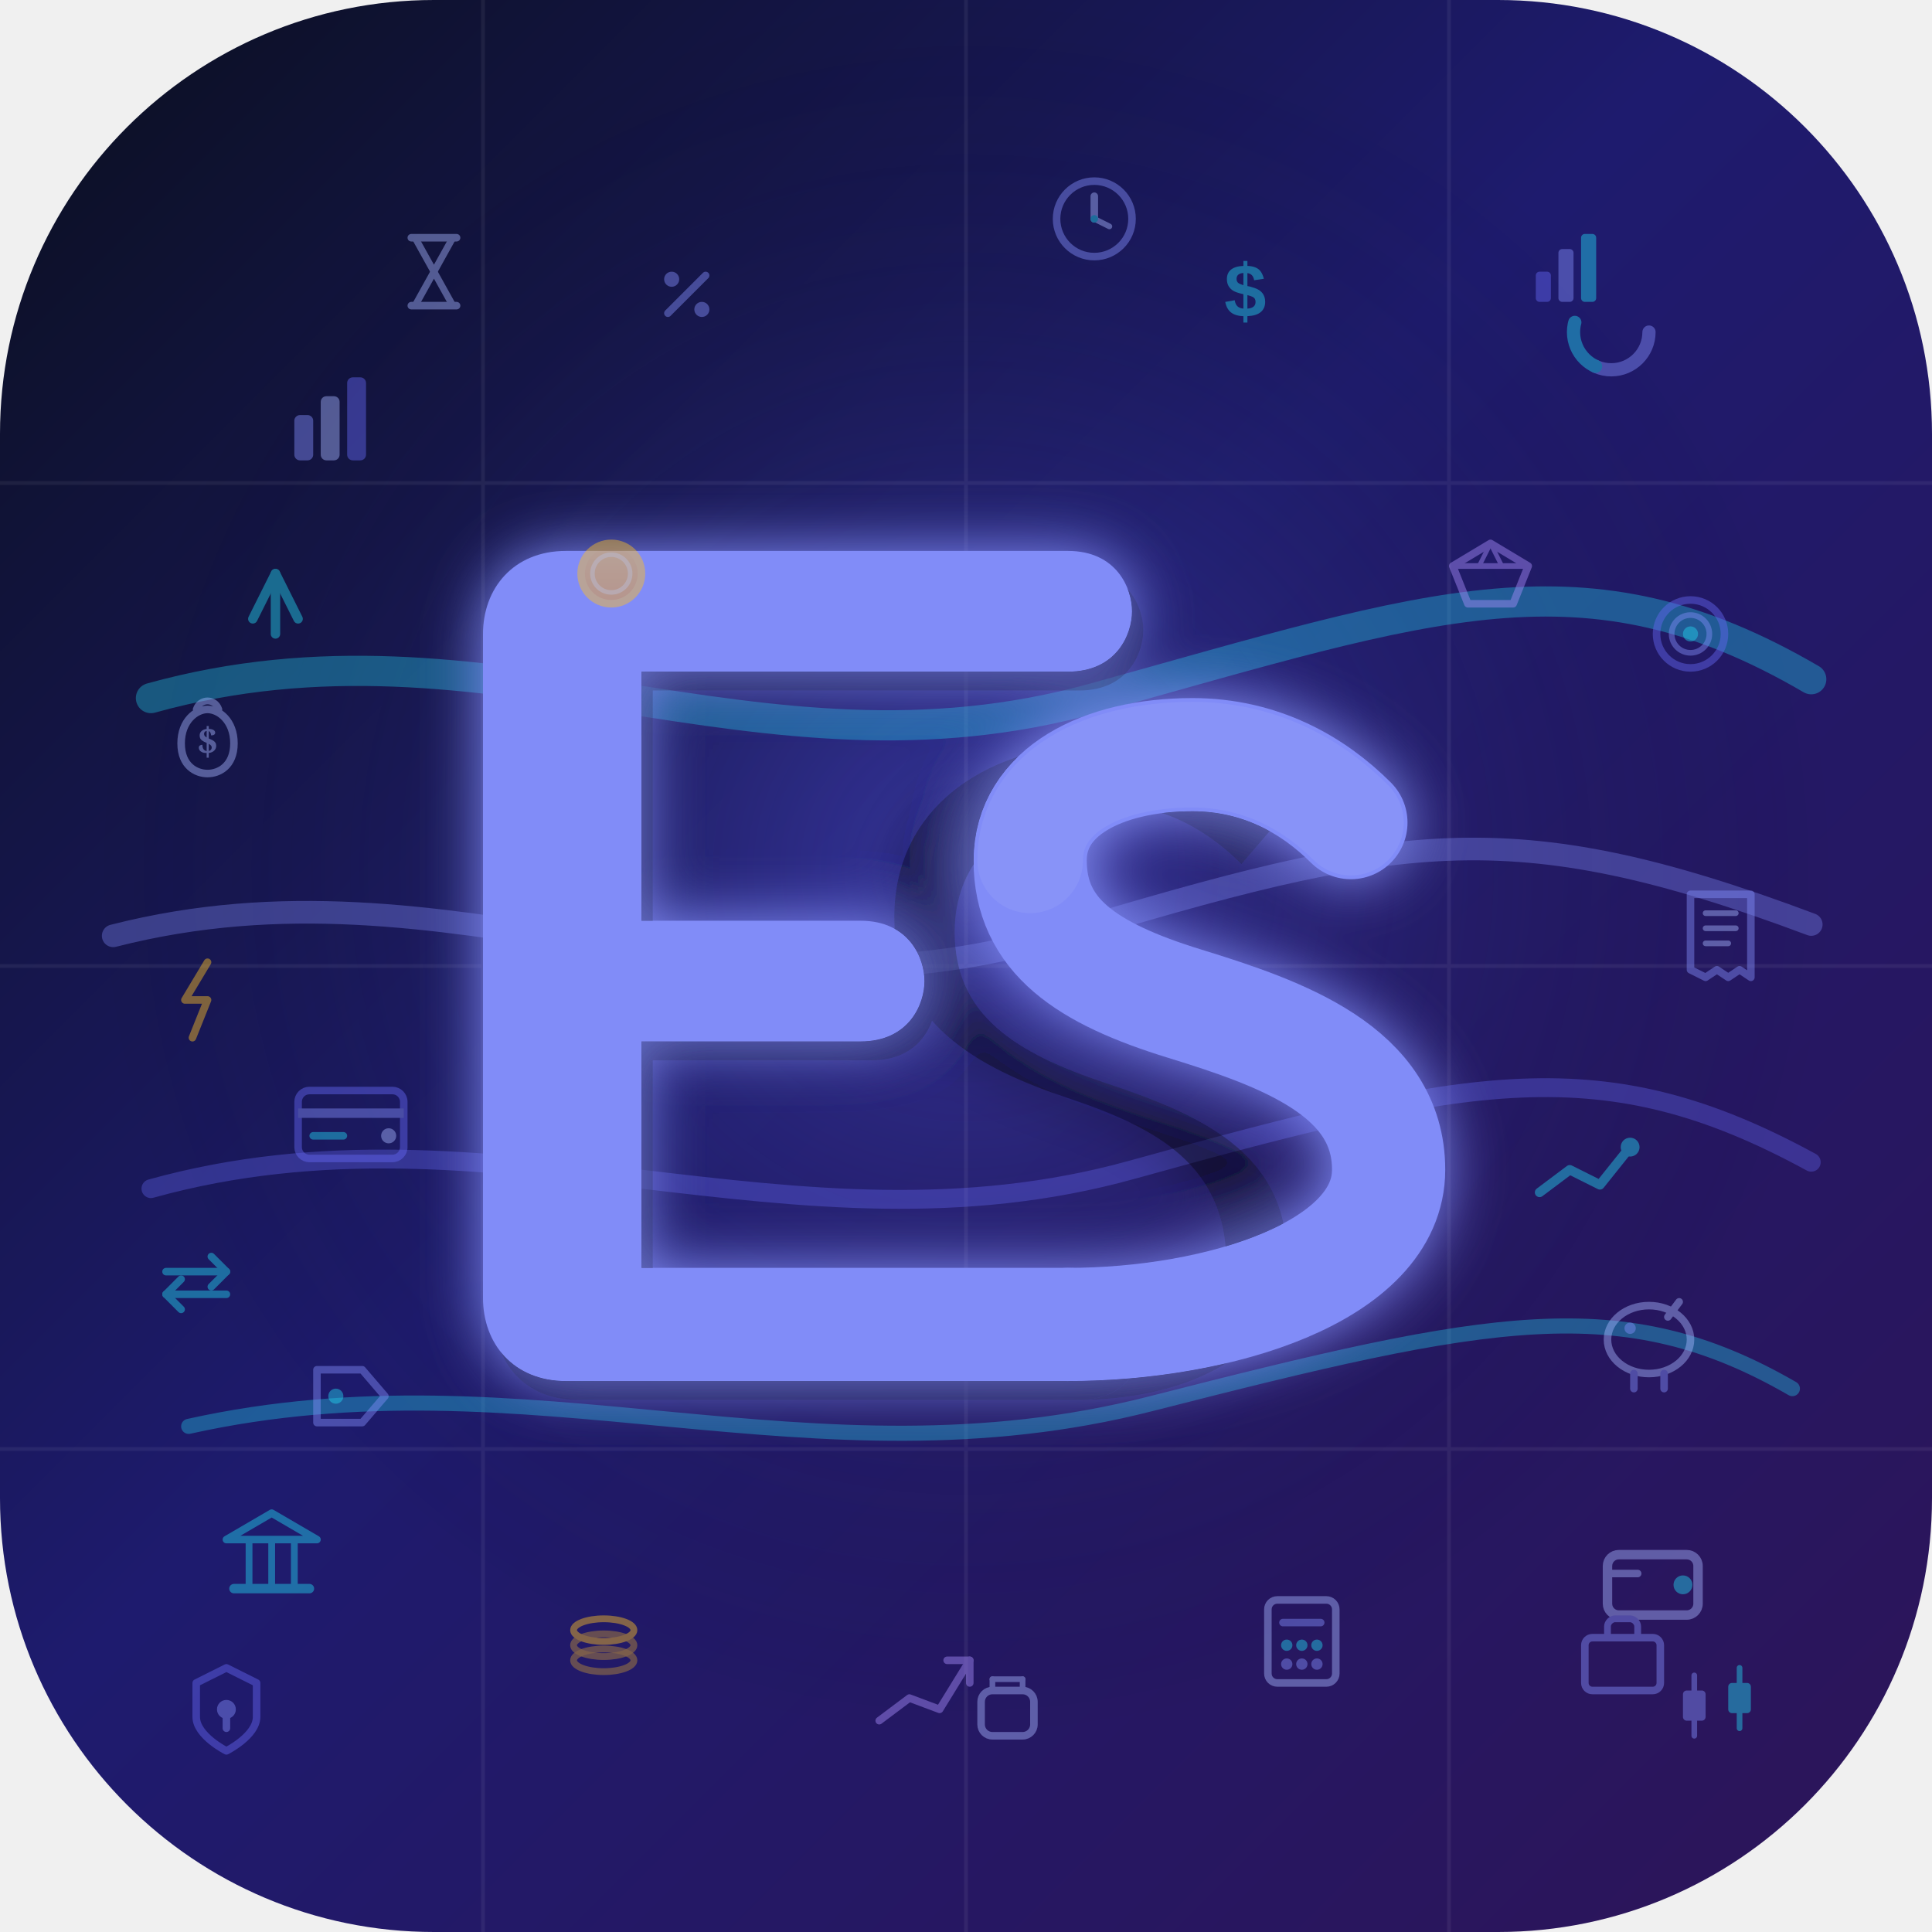
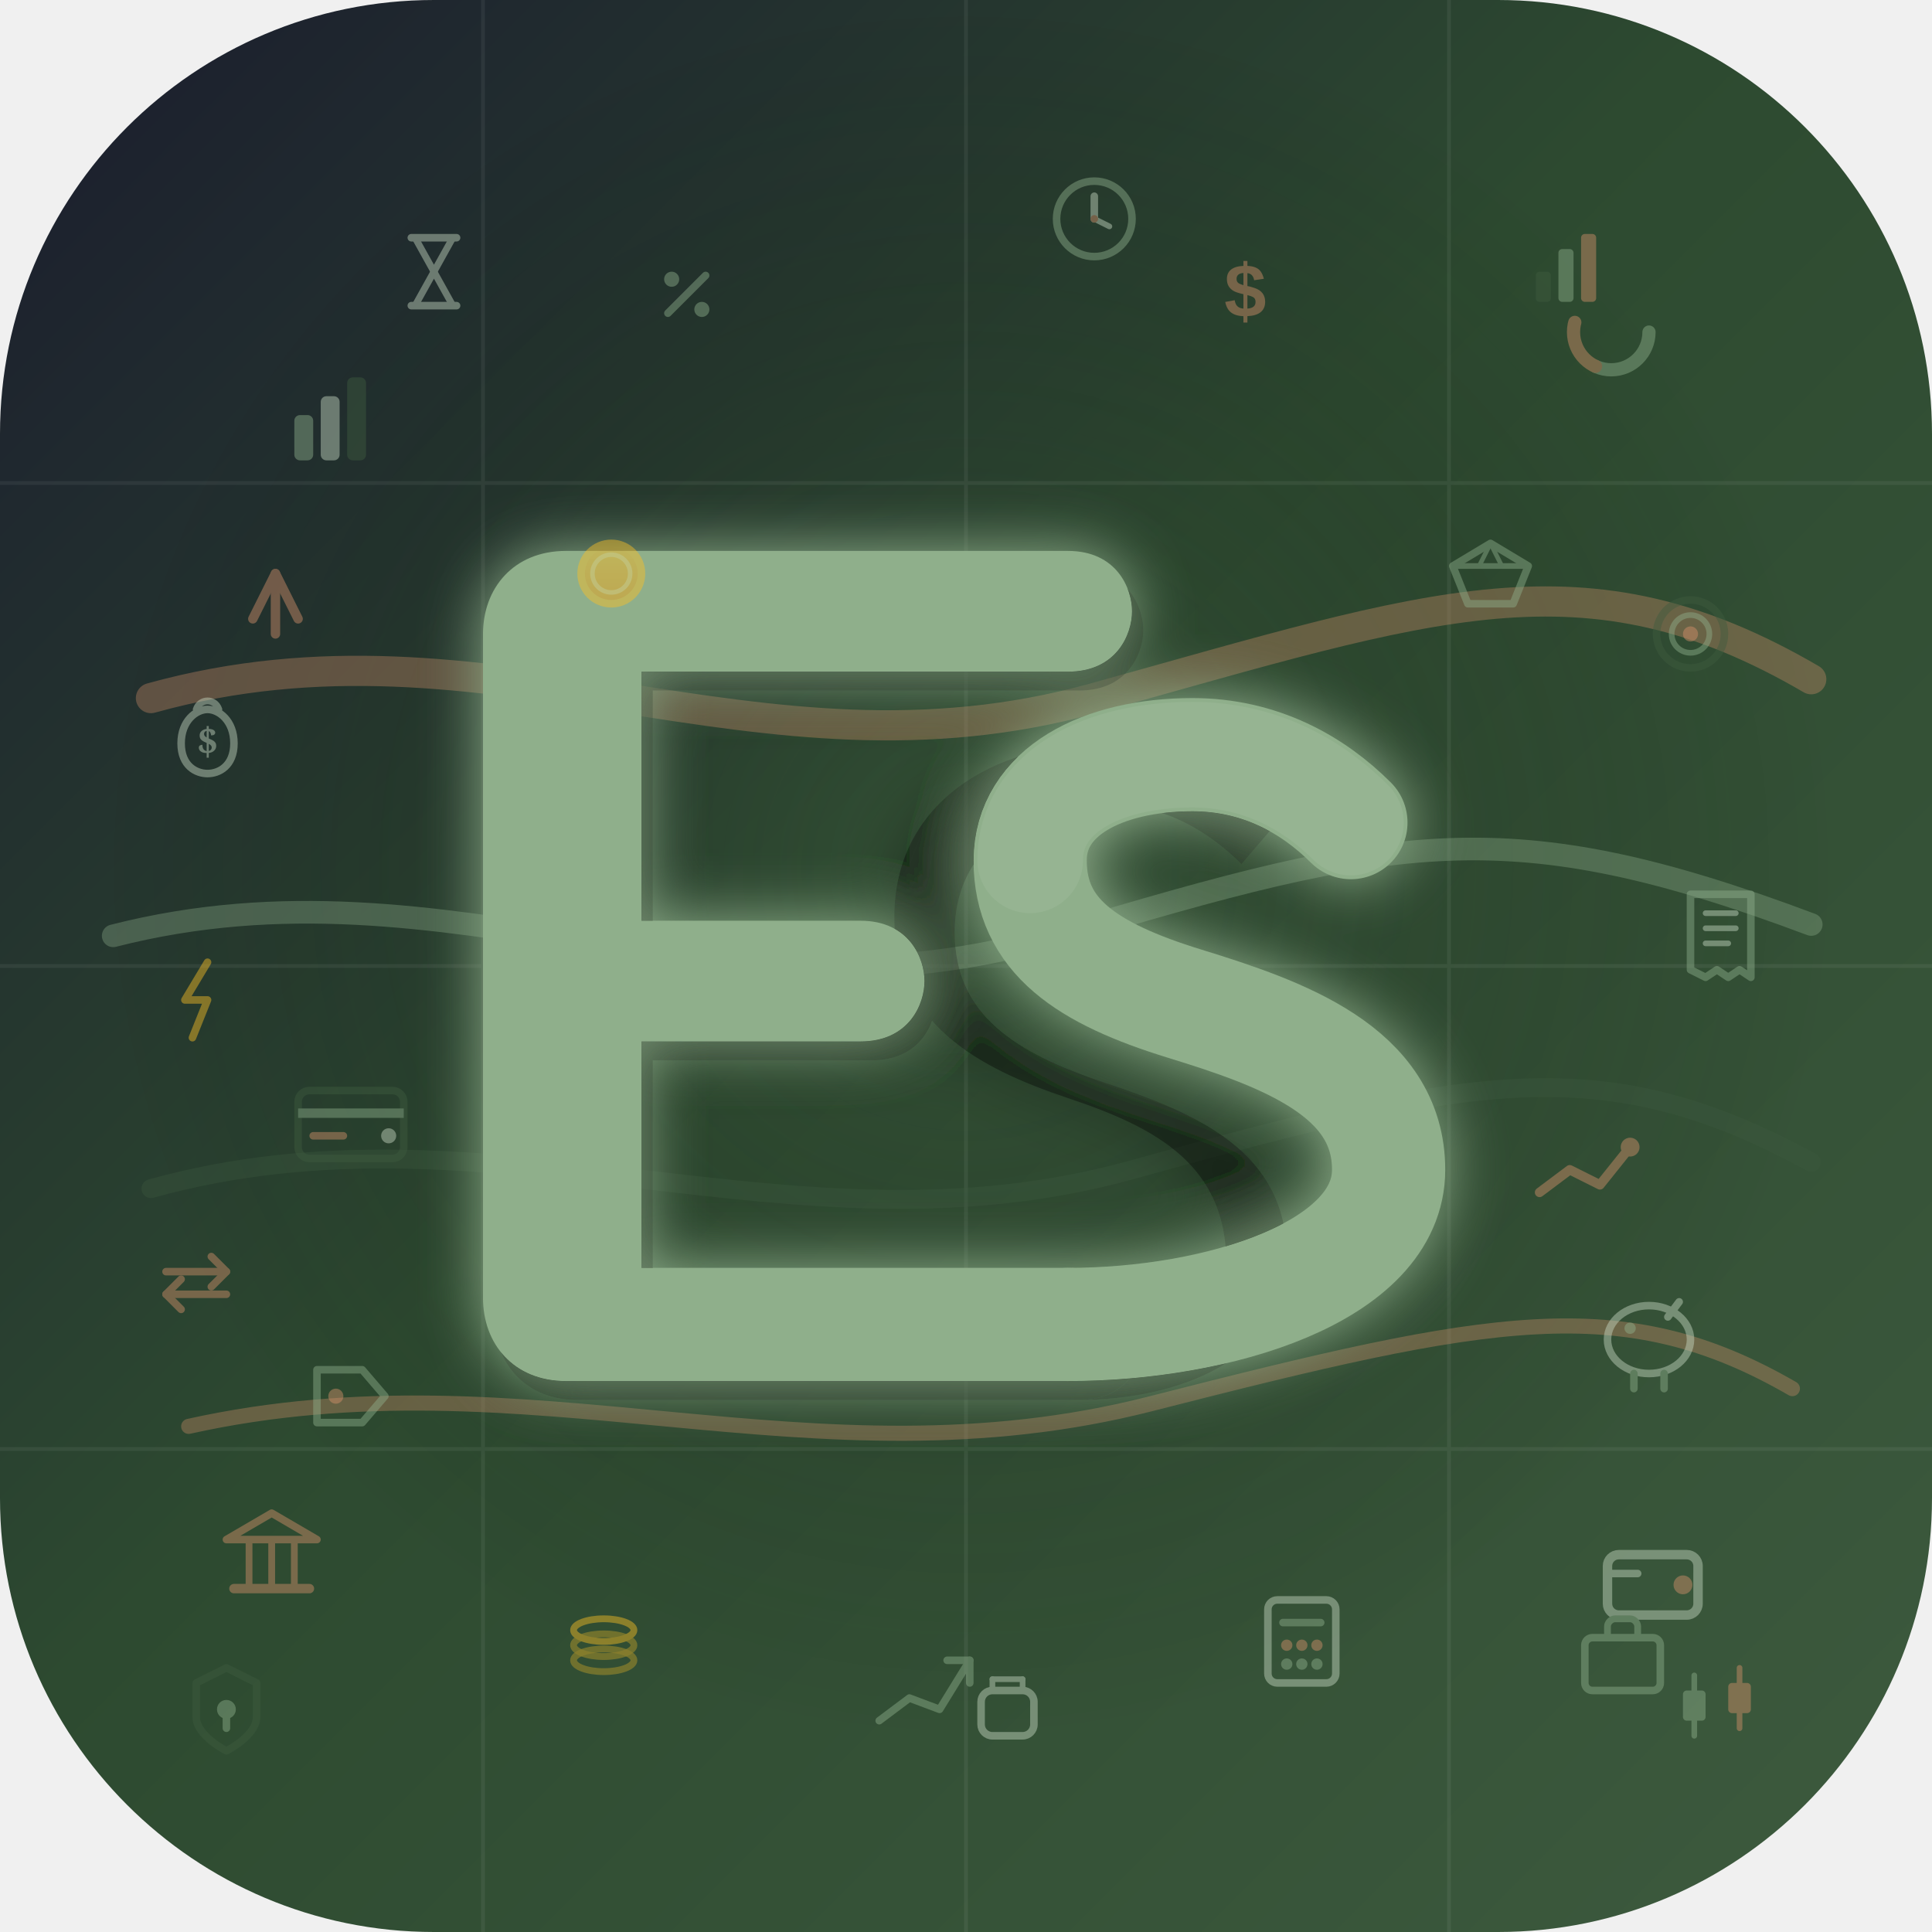
<svg xmlns="http://www.w3.org/2000/svg" viewBox="0 0 512 512" fill="none">
  <defs>
    <linearGradient id="bg" x1="0" y1="0" x2="512" y2="512" gradientUnits="userSpaceOnUse">
-       <stop offset="0%" stop-color="#0a0f1e" />
-       <stop offset="45%" stop-color="#1e1b6e" />
-       <stop offset="100%" stop-color="#2d1458" />
+       <stop offset="0%" stop-color="#1A1B2E" />
+       <stop offset="45%" stop-color="#2D4A30" />
+       <stop offset="100%" stop-color="#3D5A3E" />
    </linearGradient>
    <linearGradient id="accent" x1="120" y1="140" x2="392" y2="372" gradientUnits="userSpaceOnUse">
-       <stop offset="0%" stop-color="#818cf8" />
-       <stop offset="50%" stop-color="#6366f1" />
-       <stop offset="100%" stop-color="#22d3ee" />
+       <stop offset="0%" stop-color="#8FAF8B" />
+       <stop offset="50%" stop-color="#3D5A3E" />
+       <stop offset="100%" stop-color="#D4906A" />
    </linearGradient>
    <linearGradient id="stream" x1="0" y1="0" x2="1" y2="0">
-       <stop offset="0%" stop-color="#6366f1" />
-       <stop offset="50%" stop-color="#22d3ee" />
-       <stop offset="100%" stop-color="#818cf8" />
+       <stop offset="0%" stop-color="#3D5A3E" />
+       <stop offset="50%" stop-color="#D4906A" />
+       <stop offset="100%" stop-color="#8FAF8B" />
    </linearGradient>
    <linearGradient id="coinGold" x1="0" y1="0" x2="0" y2="1">
      <stop offset="0%" stop-color="#fbbf24" />
      <stop offset="100%" stop-color="#f59e0b" />
    </linearGradient>
    <linearGradient id="coinEdgeLight" x1="0" y1="0" x2="0" y2="1">
      <stop offset="0%" stop-color="#fde68a" />
      <stop offset="100%" stop-color="#d97706" />
    </linearGradient>
    <filter id="glow" x="-20%" y="-20%" width="140%" height="140%">
      <feGaussianBlur in="SourceGraphic" stdDeviation="8" result="blur" />
      <feComposite in="SourceGraphic" in2="blur" operator="over" />
    </filter>
    <radialGradient id="centerGlow" cx="50%" cy="45%" r="45%">
-       <stop offset="0%" stop-color="#6366f1" stop-opacity="0.35" />
+       <stop offset="0%" stop-color="#3D5A3E" stop-opacity="0.35" />
      <stop offset="100%" stop-color="transparent" stop-opacity="0" />
    </radialGradient>
    <clipPath id="roundedSquare">
      <rect width="512" height="512" rx="115" ry="115" />
    </clipPath>
  </defs>
  <rect width="512" height="512" rx="115" ry="115" fill="url(#bg)" />
  <rect width="512" height="512" rx="115" ry="115" fill="url(#centerGlow)" />
  <g opacity="0.06" clip-path="url(#roundedSquare)">
    <line x1="0" y1="128" x2="512" y2="128" stroke="white" stroke-width="1" />
    <line x1="0" y1="256" x2="512" y2="256" stroke="white" stroke-width="1" />
    <line x1="0" y1="384" x2="512" y2="384" stroke="white" stroke-width="1" />
    <line x1="128" y1="0" x2="128" y2="512" stroke="white" stroke-width="1" />
    <line x1="256" y1="0" x2="256" y2="512" stroke="white" stroke-width="1" />
    <line x1="384" y1="0" x2="384" y2="512" stroke="white" stroke-width="1" />
  </g>
  <g opacity="0.35" clip-path="url(#roundedSquare)">
-     <path d="M40,185 C130,160 200,210 290,185 S420,145 480,180" stroke="#22d3ee" stroke-width="8" stroke-linecap="round" fill="none" />
-     <path d="M30,248 C120,225 190,275 280,248 S400,215 480,245" stroke="#818cf8" stroke-width="6" stroke-linecap="round" fill="none" />
-     <path d="M40,315 C130,290 210,335 300,310 S425,278 480,308" stroke="#6366f1" stroke-width="5" stroke-linecap="round" fill="none" />
-     <path d="M50,378 C140,358 215,395 305,372 S430,342 475,368" stroke="#22d3ee" stroke-width="4" stroke-linecap="round" fill="none" />
+     <path d="M40,185 C130,160 200,210 290,185 S420,145 480,180" stroke="#D4906A" stroke-width="8" stroke-linecap="round" fill="none" />
+     <path d="M30,248 C120,225 190,275 280,248 S400,215 480,245" stroke="#8FAF8B" stroke-width="6" stroke-linecap="round" fill="none" />
+     <path d="M40,315 C130,290 210,335 300,310 S425,278 480,308" stroke="#3D5A3E" stroke-width="5" stroke-linecap="round" fill="none" />
+     <path d="M50,378 C140,358 215,395 305,372 S430,342 475,368" stroke="#D4906A" stroke-width="4" stroke-linecap="round" fill="none" />
  </g>
  <g filter="url(#glow)" transform="translate(218, 256)">
    <g transform="translate(3, 5)" opacity="0.35">
      <path d="         M-68,-110 C-82,-110 -90,-100 -90,-88 L-90,88 C-90,100 -82,110 -68,110         L65,110 C78,110 82,100 82,94 C82,88 78,80 65,80 L-48,80 L-48,20         L10,20 C23,20 27,10 27,4 C27,-2 23,-12 10,-12 L-48,-12 L-48,-78         L65,-78 C78,-78 82,-88 82,-94 C82,-100 78,-110 65,-110 Z       " fill="black" />
      <path d="         M65,110         C90,110 120,100 120,72         C120,44 96,34 72,26         C48,18 32,8 32,-14         C32,-36 50,-48 72,-48         C88,-48 100,-40 108,-32         L120,-46         C110,-56 94,-64 72,-64         C42,-64 16,-48 16,-18         C16,10 38,22 62,30         C86,38 104,48 104,74         C104,94 88,96 65,96 L-48,96 L-48,80 L65,80         C78,80 82,88 82,94 C82,100 78,110 65,110 Z       " fill="black" />
    </g>
    <path d="       M-68,-110       C-82,-110 -90,-100 -90,-88       L-90,88       C-90,100 -82,110 -68,110       L65,110       C78,110 82,100 82,94       C82,88 78,80 65,80       L-48,80       L-48,20       L10,20       C23,20 27,10 27,4       C27,-2 23,-12 10,-12       L-48,-12       L-48,-78       L65,-78       C78,-78 82,-88 82,-94       C82,-100 78,-110 65,-110       Z     " fill="url(#accent)" />
    <path d="       M65,95       C105,95 150,81 150,54       C150,28 122,18 96,10       C70,2 55,-8 55,-28       C55,-46 74,-56 98,-56       C116,-56 130,-48 140,-38     " fill="none" stroke="url(#accent)" stroke-width="30" stroke-linecap="round" />
    <path d="       M140,-38 C130,-48 116,-56 98,-56 C74,-56 55,-46 55,-28     " fill="none" stroke="white" stroke-width="28" stroke-linecap="round" opacity="0.06" />
  </g>
  <g opacity="0.45" clip-path="url(#roundedSquare)">
    <g transform="translate(78, 102)">
-       <rect x="0" y="8" width="5" height="12" rx="1.5" fill="#818cf8" />
-       <rect x="7" y="3" width="5" height="17" rx="1.5" fill="#a5b4fc" />
-       <rect x="14" y="-2" width="5" height="22" rx="1.5" fill="#6366f1" />
+       <rect x="0" y="8" width="5" height="12" rx="1.5" fill="#8FAF8B" />
+       <rect x="7" y="3" width="5" height="17" rx="1.5" fill="#C8D9C4" />
+       <rect x="14" y="-2" width="5" height="22" rx="1.5" fill="#3D5A3E" />
    </g>
    <g transform="translate(427, 88)">
-       <circle cx="0" cy="0" r="10" fill="none" stroke="#818cf8" stroke-width="3.5" stroke-dasharray="20 43" stroke-linecap="round" />
-       <circle cx="0" cy="0" r="10" fill="none" stroke="#22d3ee" stroke-width="3.5" stroke-dasharray="14 49" stroke-dashoffset="-20" stroke-linecap="round" />
+       <circle cx="0" cy="0" r="10" fill="none" stroke="#8FAF8B" stroke-width="3.5" stroke-dasharray="20 43" stroke-linecap="round" />
+       <circle cx="0" cy="0" r="10" fill="none" stroke="#D4906A" stroke-width="3.5" stroke-dasharray="14 49" stroke-dashoffset="-20" stroke-linecap="round" />
    </g>
    <g transform="translate(438, 420)">
-       <rect x="-12" y="-8" width="24" height="16" rx="3" fill="none" stroke="#a5b4fc" stroke-width="2.5" />
-       <circle cx="8" cy="0" r="2.5" fill="#22d3ee" />
-       <line x1="-12" y1="-3" x2="-4" y2="-3" stroke="#a5b4fc" stroke-width="2" stroke-linecap="round" />
+       <rect x="-12" y="-8" width="24" height="16" rx="3" fill="none" stroke="#C8D9C4" stroke-width="2.5" />
+       <circle cx="8" cy="0" r="2.5" fill="#D4906A" />
+       <line x1="-12" y1="-3" x2="-4" y2="-3" stroke="#C8D9C4" stroke-width="2" stroke-linecap="round" />
    </g>
    <g transform="translate(72, 412)">
-       <polygon points="0,-11 12,-4 -12,-4" fill="none" stroke="#22d3ee" stroke-width="2" stroke-linejoin="round" />
-       <line x1="-10" y1="9" x2="10" y2="9" stroke="#22d3ee" stroke-width="2.5" stroke-linecap="round" />
-       <line x1="-6" y1="-3" x2="-6" y2="8" stroke="#22d3ee" stroke-width="1.8" stroke-linecap="round" />
-       <line x1="0" y1="-3" x2="0" y2="8" stroke="#22d3ee" stroke-width="1.8" stroke-linecap="round" />
-       <line x1="6" y1="-3" x2="6" y2="8" stroke="#22d3ee" stroke-width="1.8" stroke-linecap="round" />
+       <polygon points="0,-11 12,-4 -12,-4" fill="none" stroke="#D4906A" stroke-width="2" stroke-linejoin="round" />
+       <line x1="-10" y1="9" x2="10" y2="9" stroke="#D4906A" stroke-width="2.5" stroke-linecap="round" />
+       <line x1="-6" y1="-3" x2="-6" y2="8" stroke="#D4906A" stroke-width="1.8" stroke-linecap="round" />
+       <line x1="0" y1="-3" x2="0" y2="8" stroke="#D4906A" stroke-width="1.8" stroke-linecap="round" />
+       <line x1="6" y1="-3" x2="6" y2="8" stroke="#D4906A" stroke-width="1.8" stroke-linecap="round" />
    </g>
    <g transform="translate(182, 78)">
-       <circle cx="-4" cy="-4" r="2" fill="#818cf8" />
-       <circle cx="4" cy="4" r="2" fill="#818cf8" />
-       <line x1="-5" y1="5" x2="5" y2="-5" stroke="#818cf8" stroke-width="2" stroke-linecap="round" />
+       <circle cx="-4" cy="-4" r="2" fill="#8FAF8B" />
+       <circle cx="4" cy="4" r="2" fill="#8FAF8B" />
+       <line x1="-5" y1="5" x2="5" y2="-5" stroke="#8FAF8B" stroke-width="2" stroke-linecap="round" />
    </g>
    <g transform="translate(345, 435)">
-       <rect x="-9" y="-11" width="18" height="22" rx="2.5" fill="none" stroke="#a5b4fc" stroke-width="2" />
-       <line x1="-5" y1="-5" x2="5" y2="-5" stroke="#818cf8" stroke-width="2" stroke-linecap="round" />
-       <circle cx="-4" cy="1" r="1.5" fill="#22d3ee" />
-       <circle cx="0" cy="1" r="1.5" fill="#22d3ee" />
-       <circle cx="4" cy="1" r="1.5" fill="#22d3ee" />
-       <circle cx="-4" cy="6" r="1.5" fill="#818cf8" />
-       <circle cx="0" cy="6" r="1.5" fill="#818cf8" />
-       <circle cx="4" cy="6" r="1.5" fill="#818cf8" />
+       <rect x="-9" y="-11" width="18" height="22" rx="2.5" fill="none" stroke="#C8D9C4" stroke-width="2" />
+       <line x1="-5" y1="-5" x2="5" y2="-5" stroke="#8FAF8B" stroke-width="2" stroke-linecap="round" />
+       <circle cx="-4" cy="1" r="1.5" fill="#D4906A" />
+       <circle cx="0" cy="1" r="1.5" fill="#D4906A" />
+       <circle cx="4" cy="1" r="1.5" fill="#D4906A" />
+       <circle cx="-4" cy="6" r="1.5" fill="#8FAF8B" />
+       <circle cx="0" cy="6" r="1.5" fill="#8FAF8B" />
+       <circle cx="4" cy="6" r="1.5" fill="#8FAF8B" />
    </g>
    <g transform="translate(93, 298)">
-       <rect x="-14" y="-9" width="28" height="18" rx="3" fill="none" stroke="#6366f1" stroke-width="2" />
-       <line x1="-14" y1="-3" x2="14" y2="-3" stroke="#818cf8" stroke-width="2.5" />
-       <line x1="-10" y1="3" x2="-2" y2="3" stroke="#22d3ee" stroke-width="2" stroke-linecap="round" />
-       <circle cx="10" cy="3" r="2" fill="#a5b4fc" />
+       <rect x="-14" y="-9" width="28" height="18" rx="3" fill="none" stroke="#3D5A3E" stroke-width="2" />
+       <line x1="-14" y1="-3" x2="14" y2="-3" stroke="#8FAF8B" stroke-width="2.5" />
+       <line x1="-10" y1="3" x2="-2" y2="3" stroke="#D4906A" stroke-width="2" stroke-linecap="round" />
+       <circle cx="10" cy="3" r="2" fill="#C8D9C4" />
    </g>
    <g transform="translate(420, 310)">
-       <polyline points="-12,6 -4,0 4,4 12,-6" fill="none" stroke="#22d3ee" stroke-width="2.5" stroke-linecap="round" stroke-linejoin="round" />
-       <circle cx="12" cy="-6" r="2.5" fill="#22d3ee" />
+       <polyline points="-12,6 -4,0 4,4 12,-6" fill="none" stroke="#D4906A" stroke-width="2.5" stroke-linecap="round" stroke-linejoin="round" />
+       <circle cx="12" cy="-6" r="2.5" fill="#D4906A" />
    </g>
    <g transform="translate(55, 195)">
-       <path d="M-7,2 C-7,-4 -3,-7 0,-7 C3,-7 7,-4 7,2 C7,8 3,10 0,10 C-3,10 -7,8 -7,2 Z" fill="none" stroke="#a5b4fc" stroke-width="2" />
-       <path d="M-3,-7 C-2,-10 2,-10 3,-7" fill="none" stroke="#a5b4fc" stroke-width="1.8" stroke-linecap="round" />
-       <text x="0" y="5" text-anchor="middle" font-family="serif" font-size="10" font-weight="bold" fill="#a5b4fc">$</text>
+       <path d="M-7,2 C-7,-4 -3,-7 0,-7 C3,-7 7,-4 7,2 C7,8 3,10 0,10 C-3,10 -7,8 -7,2 Z" fill="none" stroke="#C8D9C4" stroke-width="2" />
+       <path d="M-3,-7 C-2,-10 2,-10 3,-7" fill="none" stroke="#C8D9C4" stroke-width="1.8" stroke-linecap="round" />
+       <text x="0" y="5" text-anchor="middle" font-family="serif" font-size="10" font-weight="bold" fill="#C8D9C4">$</text>
    </g>
    <g transform="translate(456, 248)">
-       <path d="M-8,-11 L8,-11 L8,11 L5,9 L2,11 L-1,9 L-4,11 L-8,9 Z" fill="none" stroke="#818cf8" stroke-width="2" stroke-linejoin="round" />
-       <line x1="-4" y1="-6" x2="4" y2="-6" stroke="#a5b4fc" stroke-width="1.5" stroke-linecap="round" />
-       <line x1="-4" y1="-2" x2="4" y2="-2" stroke="#a5b4fc" stroke-width="1.5" stroke-linecap="round" />
-       <line x1="-4" y1="2" x2="2" y2="2" stroke="#a5b4fc" stroke-width="1.5" stroke-linecap="round" />
+       <path d="M-8,-11 L8,-11 L8,11 L5,9 L2,11 L-1,9 L-4,11 L-8,9 Z" fill="none" stroke="#8FAF8B" stroke-width="2" stroke-linejoin="round" />
+       <line x1="-4" y1="-6" x2="4" y2="-6" stroke="#C8D9C4" stroke-width="1.5" stroke-linecap="round" />
+       <line x1="-4" y1="-2" x2="4" y2="-2" stroke="#C8D9C4" stroke-width="1.5" stroke-linecap="round" />
+       <line x1="-4" y1="2" x2="2" y2="2" stroke="#C8D9C4" stroke-width="1.5" stroke-linecap="round" />
    </g>
    <g transform="translate(52, 340)">
-       <line x1="-8" y1="-3" x2="8" y2="-3" stroke="#22d3ee" stroke-width="2" stroke-linecap="round" />
-       <polyline points="4,-7 8,-3 4,1" fill="none" stroke="#22d3ee" stroke-width="2" stroke-linecap="round" stroke-linejoin="round" />
-       <line x1="8" y1="3" x2="-8" y2="3" stroke="#22d3ee" stroke-width="2" stroke-linecap="round" />
-       <polyline points="-4,-1 -8,3 -4,7" fill="none" stroke="#22d3ee" stroke-width="2" stroke-linecap="round" stroke-linejoin="round" />
+       <line x1="-8" y1="-3" x2="8" y2="-3" stroke="#D4906A" stroke-width="2" stroke-linecap="round" />
+       <polyline points="4,-7 8,-3 4,1" fill="none" stroke="#D4906A" stroke-width="2" stroke-linecap="round" stroke-linejoin="round" />
+       <line x1="8" y1="3" x2="-8" y2="3" stroke="#D4906A" stroke-width="2" stroke-linecap="round" />
+       <polyline points="-4,-1 -8,3 -4,7" fill="none" stroke="#D4906A" stroke-width="2" stroke-linecap="round" stroke-linejoin="round" />
    </g>
    <g transform="translate(448, 168)">
-       <circle cx="0" cy="0" r="9" fill="none" stroke="#6366f1" stroke-width="2" />
-       <circle cx="0" cy="0" r="5" fill="none" stroke="#818cf8" stroke-width="1.5" />
-       <circle cx="0" cy="0" r="2" fill="#22d3ee" />
+       <circle cx="0" cy="0" r="9" fill="none" stroke="#3D5A3E" stroke-width="2" />
+       <circle cx="0" cy="0" r="5" fill="none" stroke="#8FAF8B" stroke-width="1.5" />
+       <circle cx="0" cy="0" r="2" fill="#D4906A" />
    </g>
    <g transform="translate(160, 435)">
      <ellipse cx="0" cy="5" rx="8" ry="3" fill="none" stroke="#fbbf24" stroke-width="1.8" opacity="0.7" />
      <ellipse cx="0" cy="1" rx="8" ry="3" fill="none" stroke="#fbbf24" stroke-width="1.8" opacity="0.7" />
      <ellipse cx="0" cy="-3" rx="8" ry="3" fill="none" stroke="#fbbf24" stroke-width="1.8" />
    </g>
    <g transform="translate(290, 58)">
-       <circle cx="0" cy="0" r="10" fill="none" stroke="#818cf8" stroke-width="2" />
-       <line x1="0" y1="0" x2="0" y2="-6" stroke="#a5b4fc" stroke-width="2" stroke-linecap="round" />
-       <line x1="0" y1="0" x2="4" y2="2" stroke="#a5b4fc" stroke-width="1.5" stroke-linecap="round" />
-       <circle cx="0" cy="0" r="1" fill="#22d3ee" />
+       <circle cx="0" cy="0" r="10" fill="none" stroke="#8FAF8B" stroke-width="2" />
+       <line x1="0" y1="0" x2="0" y2="-6" stroke="#C8D9C4" stroke-width="2" stroke-linecap="round" />
+       <line x1="0" y1="0" x2="4" y2="2" stroke="#C8D9C4" stroke-width="1.5" stroke-linecap="round" />
+       <circle cx="0" cy="0" r="1" fill="#D4906A" />
    </g>
    <g transform="translate(395, 152)">
-       <polygon points="0,-8 10,-2 6,8 -6,8 -10,-2" fill="none" stroke="#a78bfa" stroke-width="2" stroke-linejoin="round" />
-       <line x1="-10" y1="-2" x2="10" y2="-2" stroke="#a78bfa" stroke-width="1.5" />
-       <line x1="0" y1="-8" x2="-3" y2="-2" stroke="#a78bfa" stroke-width="1.2" />
-       <line x1="0" y1="-8" x2="3" y2="-2" stroke="#a78bfa" stroke-width="1.2" />
+       <polygon points="0,-8 10,-2 6,8 -6,8 -10,-2" fill="none" stroke="#8FAF8B" stroke-width="2" stroke-linejoin="round" />
+       <line x1="-10" y1="-2" x2="10" y2="-2" stroke="#8FAF8B" stroke-width="1.5" />
+       <line x1="0" y1="-8" x2="-3" y2="-2" stroke="#8FAF8B" stroke-width="1.2" />
+       <line x1="0" y1="-8" x2="3" y2="-2" stroke="#8FAF8B" stroke-width="1.2" />
    </g>
    <g transform="translate(73, 158)">
-       <polyline points="-6,6 0,-6 6,6" fill="none" stroke="#22d3ee" stroke-width="2.5" stroke-linecap="round" stroke-linejoin="round" />
-       <line x1="0" y1="-6" x2="0" y2="10" stroke="#22d3ee" stroke-width="2.5" stroke-linecap="round" />
+       <polyline points="-6,6 0,-6 6,6" fill="none" stroke="#D4906A" stroke-width="2.5" stroke-linecap="round" stroke-linejoin="round" />
+       <line x1="0" y1="-6" x2="0" y2="10" stroke="#D4906A" stroke-width="2.5" stroke-linecap="round" />
    </g>
    <g transform="translate(437, 355)">
-       <ellipse cx="0" cy="0" rx="11" ry="9" fill="none" stroke="#a5b4fc" stroke-width="2" />
-       <circle cx="-5" cy="-3" r="1.5" fill="#818cf8" />
-       <line x1="5" y1="-6" x2="8" y2="-10" stroke="#a5b4fc" stroke-width="2" stroke-linecap="round" />
-       <line x1="-4" y1="9" x2="-4" y2="13" stroke="#818cf8" stroke-width="2" stroke-linecap="round" />
-       <line x1="4" y1="9" x2="4" y2="13" stroke="#818cf8" stroke-width="2" stroke-linecap="round" />
+       <ellipse cx="0" cy="0" rx="11" ry="9" fill="none" stroke="#C8D9C4" stroke-width="2" />
+       <circle cx="-5" cy="-3" r="1.5" fill="#8FAF8B" />
+       <line x1="5" y1="-6" x2="8" y2="-10" stroke="#C8D9C4" stroke-width="2" stroke-linecap="round" />
+       <line x1="-4" y1="9" x2="-4" y2="13" stroke="#8FAF8B" stroke-width="2" stroke-linecap="round" />
+       <line x1="4" y1="9" x2="4" y2="13" stroke="#8FAF8B" stroke-width="2" stroke-linecap="round" />
    </g>
    <g transform="translate(60, 452)">
-       <path d="M0,-10 L8,-6 L8,3 C8,8 0,12 0,12 C0,12 -8,8 -8,3 L-8,-6 Z" fill="none" stroke="#6366f1" stroke-width="2" stroke-linejoin="round" />
-       <circle cx="0" cy="1" r="2.5" fill="#818cf8" />
-       <line x1="0" y1="3" x2="0" y2="6" stroke="#818cf8" stroke-width="2" stroke-linecap="round" />
+       <path d="M0,-10 L8,-6 L8,3 C8,8 0,12 0,12 C0,12 -8,8 -8,3 L-8,-6 Z" fill="none" stroke="#3D5A3E" stroke-width="2" stroke-linejoin="round" />
+       <circle cx="0" cy="1" r="2.5" fill="#8FAF8B" />
+       <line x1="0" y1="3" x2="0" y2="6" stroke="#8FAF8B" stroke-width="2" stroke-linecap="round" />
    </g>
    <g transform="translate(330, 78)">
-       <text x="0" y="6" text-anchor="middle" font-family="Arial,sans-serif" font-size="20" font-weight="700" fill="#22d3ee">$</text>
+       <text x="0" y="6" text-anchor="middle" font-family="Arial,sans-serif" font-size="20" font-weight="700" fill="#D4906A">$</text>
    </g>
    <g transform="translate(455, 452)">
-       <line x1="-6" y1="-8" x2="-6" y2="8" stroke="#818cf8" stroke-width="1.5" stroke-linecap="round" />
-       <rect x="-9" y="-4" width="6" height="8" rx="1" fill="#818cf8" />
-       <line x1="6" y1="-10" x2="6" y2="6" stroke="#22d3ee" stroke-width="1.5" stroke-linecap="round" />
-       <rect x="3" y="-6" width="6" height="8" rx="1" fill="#22d3ee" />
+       <line x1="-6" y1="-8" x2="-6" y2="8" stroke="#8FAF8B" stroke-width="1.5" stroke-linecap="round" />
+       <rect x="-9" y="-4" width="6" height="8" rx="1" fill="#8FAF8B" />
+       <line x1="6" y1="-10" x2="6" y2="6" stroke="#D4906A" stroke-width="1.5" stroke-linecap="round" />
+       <rect x="3" y="-6" width="6" height="8" rx="1" fill="#D4906A" />
    </g>
    <g transform="translate(115, 72)">
-       <line x1="-6" y1="-9" x2="6" y2="-9" stroke="#a5b4fc" stroke-width="2" stroke-linecap="round" />
-       <line x1="-6" y1="9" x2="6" y2="9" stroke="#a5b4fc" stroke-width="2" stroke-linecap="round" />
-       <path d="M-5,-9 L0,0 L5,-9" fill="none" stroke="#a5b4fc" stroke-width="1.8" stroke-linejoin="round" />
-       <path d="M-5,9 L0,0 L5,9" fill="none" stroke="#a5b4fc" stroke-width="1.8" stroke-linejoin="round" />
+       <line x1="-6" y1="-9" x2="6" y2="-9" stroke="#C8D9C4" stroke-width="2" stroke-linecap="round" />
+       <line x1="-6" y1="9" x2="6" y2="9" stroke="#C8D9C4" stroke-width="2" stroke-linecap="round" />
+       <path d="M-5,-9 L0,0 L5,-9" fill="none" stroke="#C8D9C4" stroke-width="1.8" stroke-linejoin="round" />
+       <path d="M-5,9 L0,0 L5,9" fill="none" stroke="#C8D9C4" stroke-width="1.8" stroke-linejoin="round" />
    </g>
    <g transform="translate(92, 370)">
-       <path d="M-8,-7 L4,-7 L10,0 L4,7 L-8,7 Z" fill="none" stroke="#818cf8" stroke-width="2" stroke-linejoin="round" />
-       <circle cx="-3" cy="0" r="2" fill="#22d3ee" />
+       <path d="M-8,-7 L4,-7 L10,0 L4,7 L-8,7 Z" fill="none" stroke="#8FAF8B" stroke-width="2" stroke-linejoin="round" />
+       <circle cx="-3" cy="0" r="2" fill="#D4906A" />
    </g>
    <g transform="translate(245, 448)">
-       <polyline points="-12,8 -4,2 4,5 12,-8" fill="none" stroke="#a78bfa" stroke-width="2" stroke-linecap="round" stroke-linejoin="round" />
-       <polyline points="6,-8 12,-8 12,-2" fill="none" stroke="#a78bfa" stroke-width="2" stroke-linecap="round" stroke-linejoin="round" />
+       <polyline points="-12,8 -4,2 4,5 12,-8" fill="none" stroke="#8FAF8B" stroke-width="2" stroke-linecap="round" stroke-linejoin="round" />
+       <polyline points="6,-8 12,-8 12,-2" fill="none" stroke="#8FAF8B" stroke-width="2" stroke-linecap="round" stroke-linejoin="round" />
    </g>
    <g transform="translate(162, 152)">
      <circle cx="0" cy="0" r="8" fill="url(#coinGold)" stroke="#fbbf24" stroke-width="2" />
      <circle cx="0" cy="0" r="5" fill="none" stroke="#fde68a" stroke-width="1.2" opacity="0.6" />
    </g>
    <g transform="translate(415, 68)">
-       <rect x="-8" y="4" width="4" height="8" rx="1" fill="#6366f1" />
-       <rect x="-2" y="-2" width="4" height="14" rx="1" fill="#818cf8" />
-       <rect x="4" y="-6" width="4" height="18" rx="1" fill="#22d3ee" />
+       <rect x="-8" y="4" width="4" height="8" rx="1" fill="#3D5A3E" />
+       <rect x="-2" y="-2" width="4" height="14" rx="1" fill="#8FAF8B" />
+       <rect x="4" y="-6" width="4" height="18" rx="1" fill="#D4906A" />
    </g>
    <g transform="translate(53, 265)">
      <polyline points="2,-10 -4,0 2,0 -2,10" fill="none" stroke="#fbbf24" stroke-width="2" stroke-linecap="round" stroke-linejoin="round" />
    </g>
    <g transform="translate(430, 440)">
-       <rect x="-10" y="-6" width="20" height="14" rx="2" fill="none" stroke="#818cf8" stroke-width="2" />
-       <path d="M-4,-6 L-4,-9 C-4,-10 -3,-11 -2,-11 L2,-11 C3,-11 4,-10 4,-9 L4,-6" fill="none" stroke="#818cf8" stroke-width="1.8" />
+       <rect x="-10" y="-6" width="20" height="14" rx="2" fill="none" stroke="#8FAF8B" stroke-width="2" />
+       <path d="M-4,-6 L-4,-9 C-4,-10 -3,-11 -2,-11 L2,-11 C3,-11 4,-10 4,-9 L4,-6" fill="none" stroke="#8FAF8B" stroke-width="1.8" />
    </g>
    <g transform="translate(267, 452)">
-       <rect x="-7" y="-4" width="14" height="12" rx="3" fill="none" stroke="#a5b4fc" stroke-width="2" />
-       <line x1="-4" y1="-4" x2="-4" y2="-7" stroke="#a5b4fc" stroke-width="1.5" stroke-linecap="round" />
-       <line x1="4" y1="-4" x2="4" y2="-7" stroke="#a5b4fc" stroke-width="1.5" stroke-linecap="round" />
-       <line x1="-4" y1="-7" x2="4" y2="-7" stroke="#a5b4fc" stroke-width="1.5" stroke-linecap="round" />
+       <rect x="-7" y="-4" width="14" height="12" rx="3" fill="none" stroke="#C8D9C4" stroke-width="2" />
+       <line x1="-4" y1="-4" x2="-4" y2="-7" stroke="#C8D9C4" stroke-width="1.5" stroke-linecap="round" />
+       <line x1="4" y1="-4" x2="4" y2="-7" stroke="#C8D9C4" stroke-width="1.5" stroke-linecap="round" />
+       <line x1="-4" y1="-7" x2="4" y2="-7" stroke="#C8D9C4" stroke-width="1.5" stroke-linecap="round" />
    </g>
  </g>
</svg>
